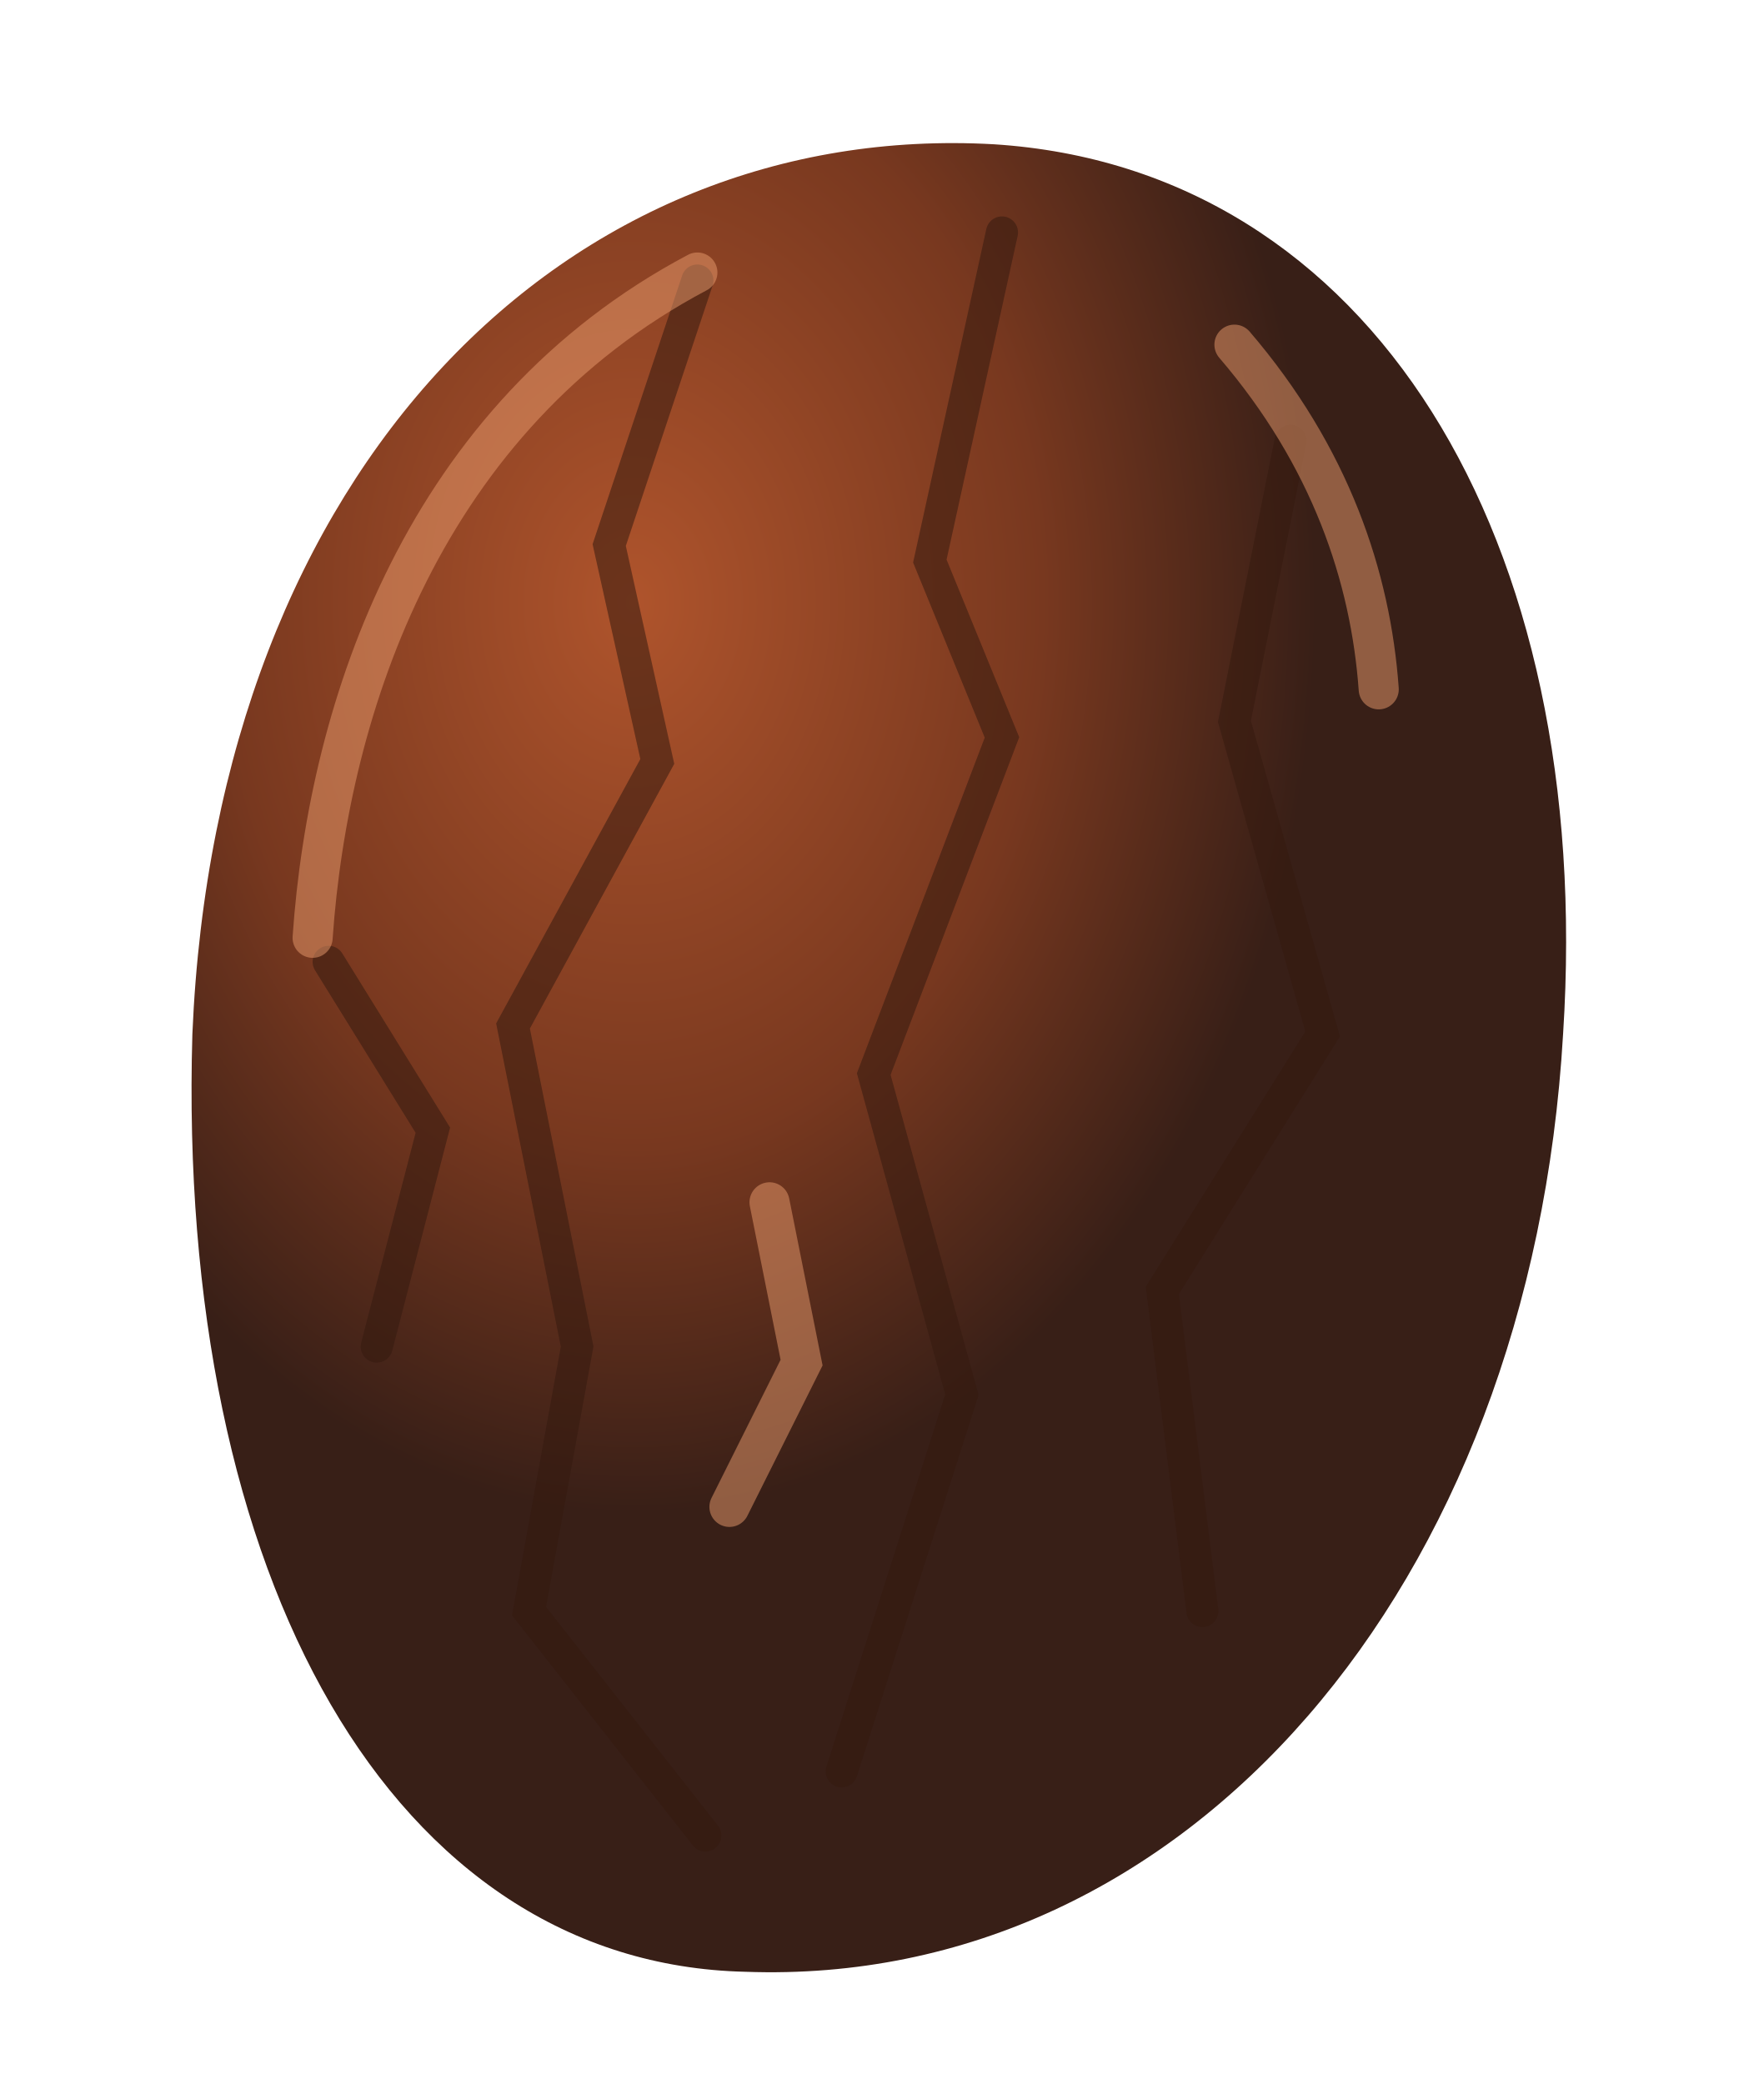
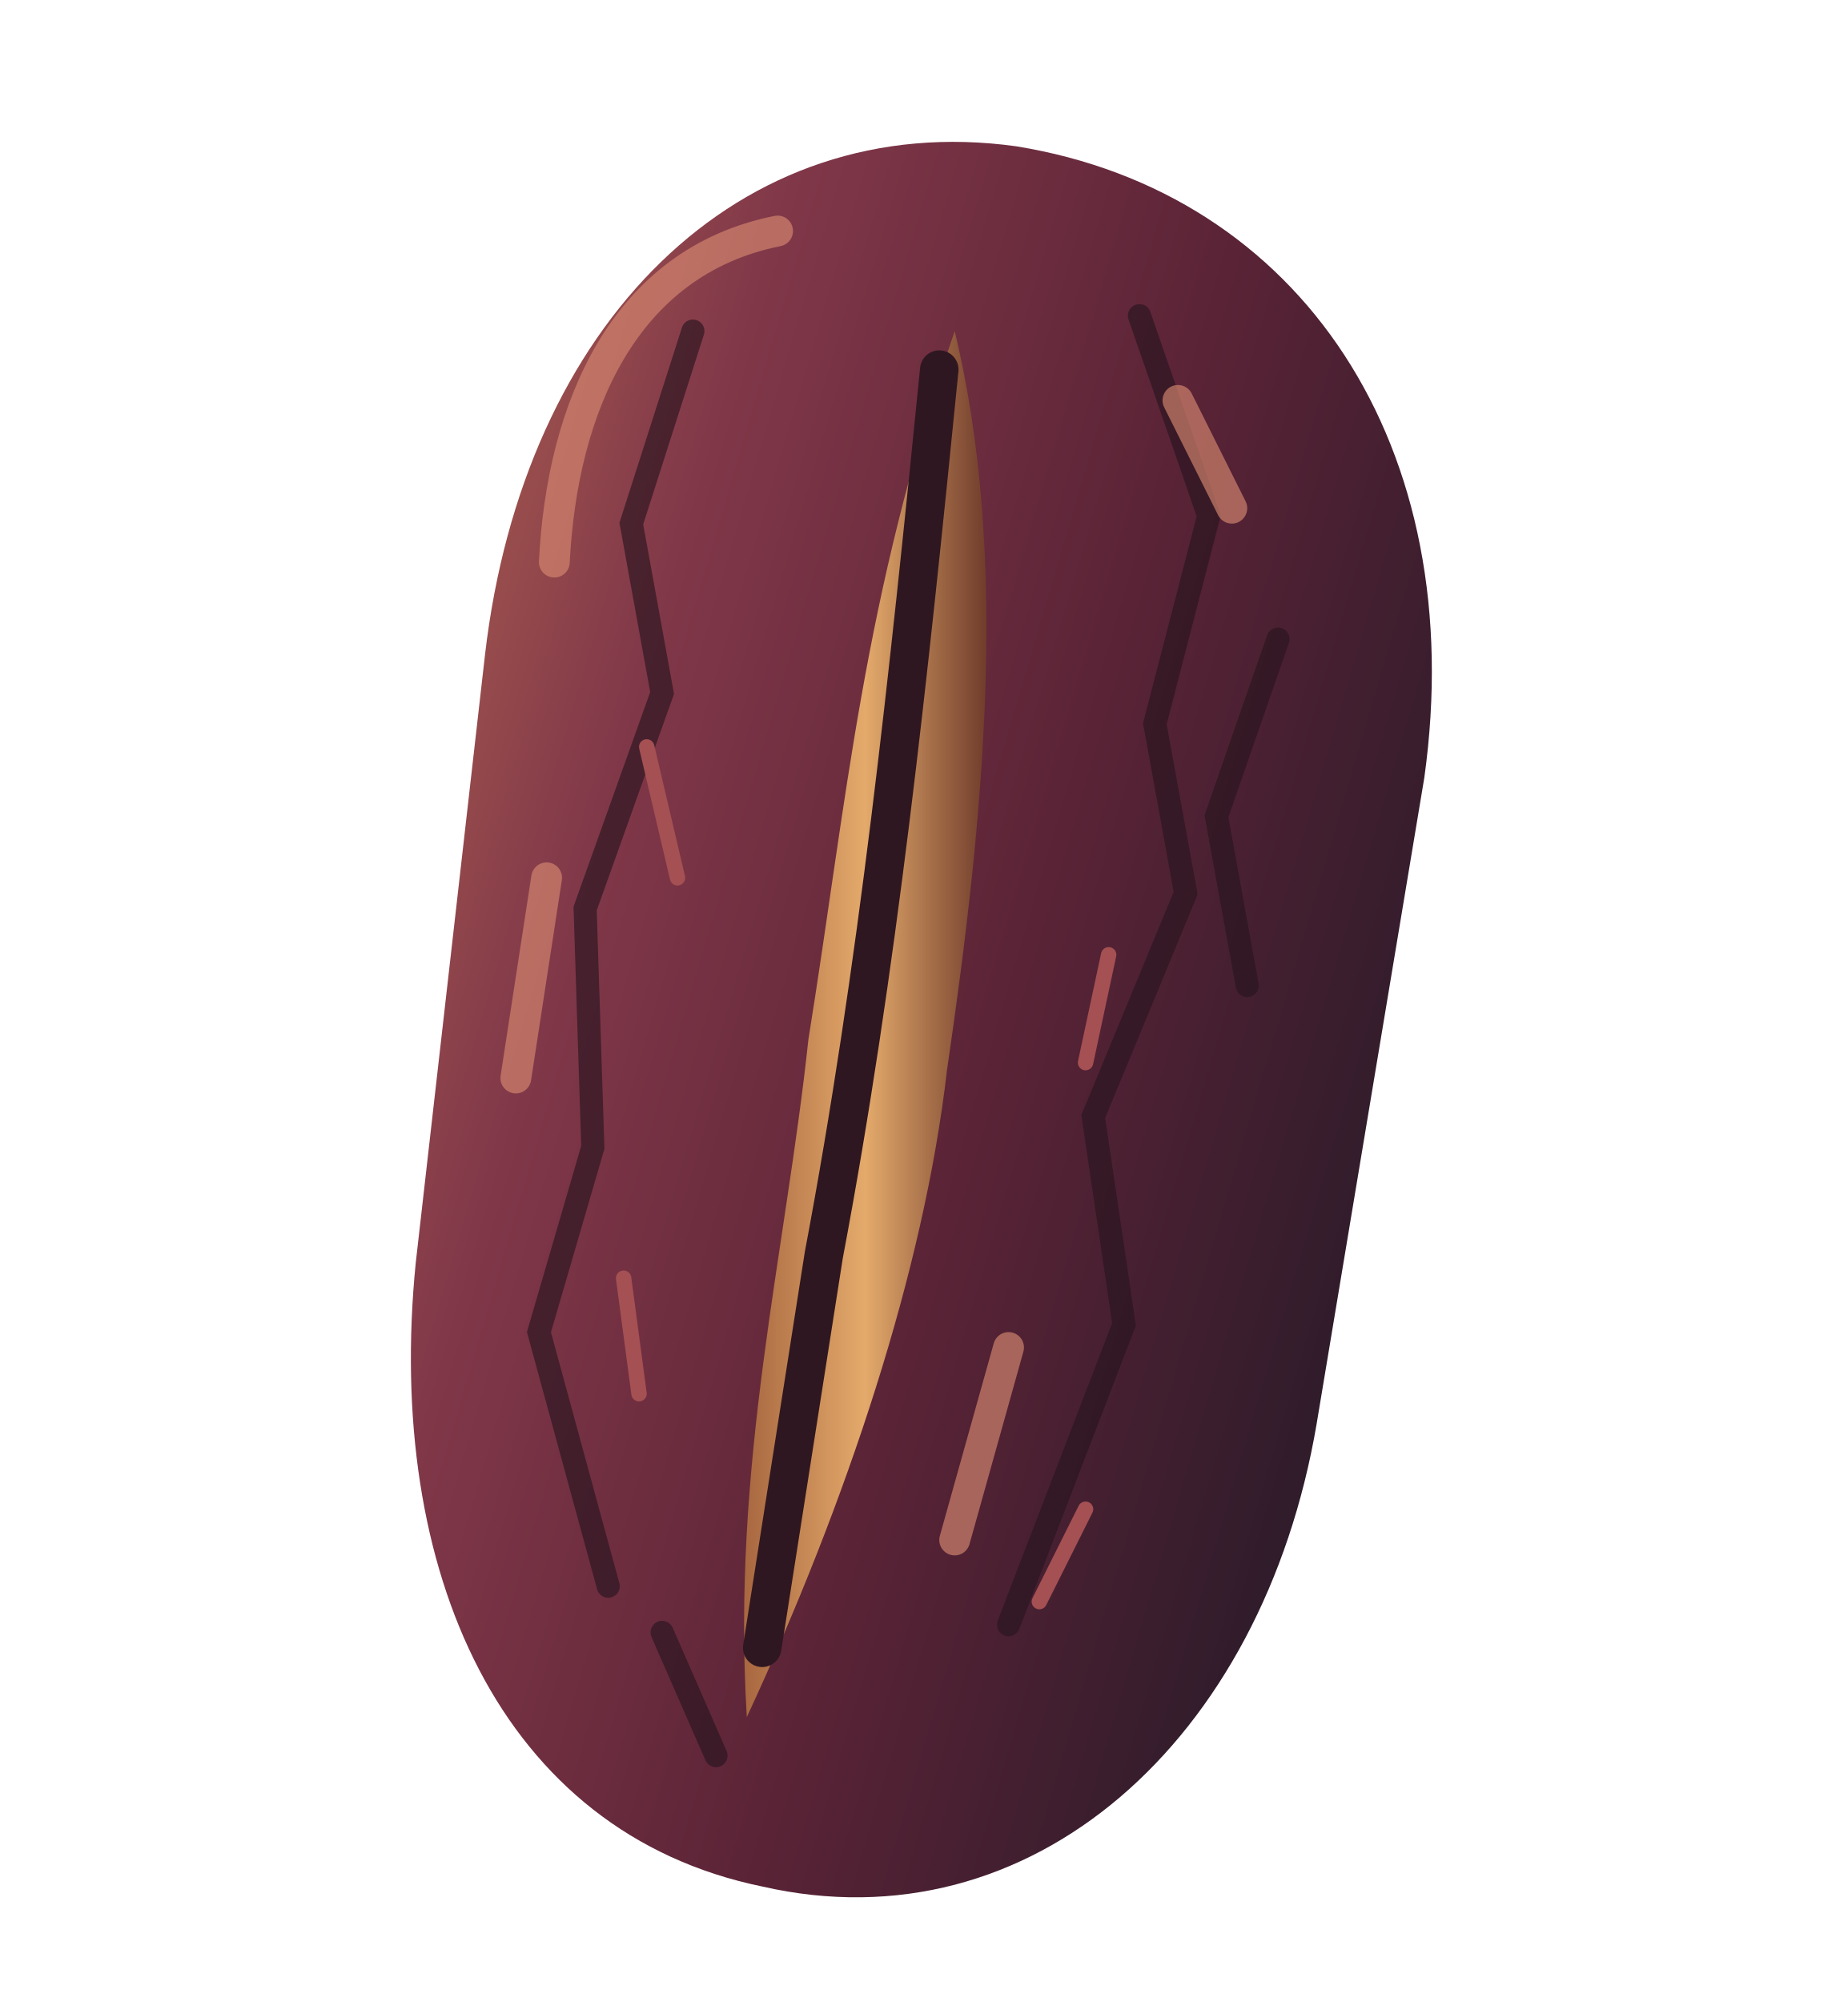
- <svg xmlns="http://www.w3.org/2000/svg" viewBox="0 0 220 260">
+ <svg xmlns="http://www.w3.org/2000/svg" viewBox="0 0 240 260">
  <defs>
-     <radialGradient id="d" cx="32%" cy="25%">
-       <stop stop-color="#af542c" />
-       <stop offset=".6" stop-color="#78381f" />
-       <stop offset="1" stop-color="#381f17" />
-     </radialGradient>
+     <linearGradient id="date-skin" x2="1" y2=".5">
+       <stop stop-color="#b56650" />
+       <stop offset=".3" stop-color="#813849" />
+       <stop offset=".67" stop-color="#5a2336" />
+       <stop offset="1" stop-color="#301c2b" />
+     </linearGradient>
+     <linearGradient id="date-cut">
+       <stop stop-color="#a86740" />
+       <stop offset=".5" stop-color="#e4aa6b" />
+       <stop offset="1" stop-color="#713d2c" />
+     </linearGradient>
  </defs>
-   <path d="M124 18C71 15 27 58 24 129c-2 68 25 116 69 117 55 2 98-48 102-117 4-62-24-108-71-111Z" fill="url(#d)" />
-   <g fill="none" stroke="#34190f" stroke-width="4" opacity=".55" stroke-linecap="round">
-     <path d="M87 35 76 68l6 27-18 33 8 40-6 33 22 28M125 29l-9 41 9 22-16 42 11 40-15 47M161 55l-7 35 11 39-20 32 5 40M41 120l13 21-7 27" />
+   <path d="M132 19C96 14 68 42 63 85l-9 79c-4 40 11 74 45 81 35 8 65-19 72-60l14-84c6-43-16-76-53-82Z" fill="url(#date-skin)" />
+   <path d="M124 43c-12 35-14 61-19 92-3 28-10 55-8 88 13-28 23-58 26-84 5-34 8-67 1-96Z" fill="url(#date-cut)" />
+   <path d="M122 48c-4 40-8 78-15 115l-8 51" fill="none" stroke="#2f1721" stroke-width="5" stroke-linecap="round" />
+   <g fill="none" stroke-linecap="round">
+     <path d="m90 43-8 25 4 22-10 28 1 31-7 24 9 33M148 41l9 26-7 27 4 22-12 29 4 27-15 39M166 83l-8 23 4 22M86 212l7 16" stroke="#28141f" stroke-width="3" opacity=".65" />
+     <path d="M101 30c-20 4-28 23-29 43m-1 41-4 26m86-88 7 14m-29 109-7 25" stroke="#d78970" stroke-width="4" opacity=".65" />
+     <path d="m84 97 4 17m56 10-3 14m-60 28 2 15m58 15-6 12" stroke="#a55053" stroke-width="2" />
  </g>
-   <path d="M87 34C53 52 41 88 39 117M154 43c12 14 17 29 18 43M96 150l4 20-9 18" fill="none" stroke="#e99b6d" stroke-width="5" opacity=".5" stroke-linecap="round" />
</svg>
